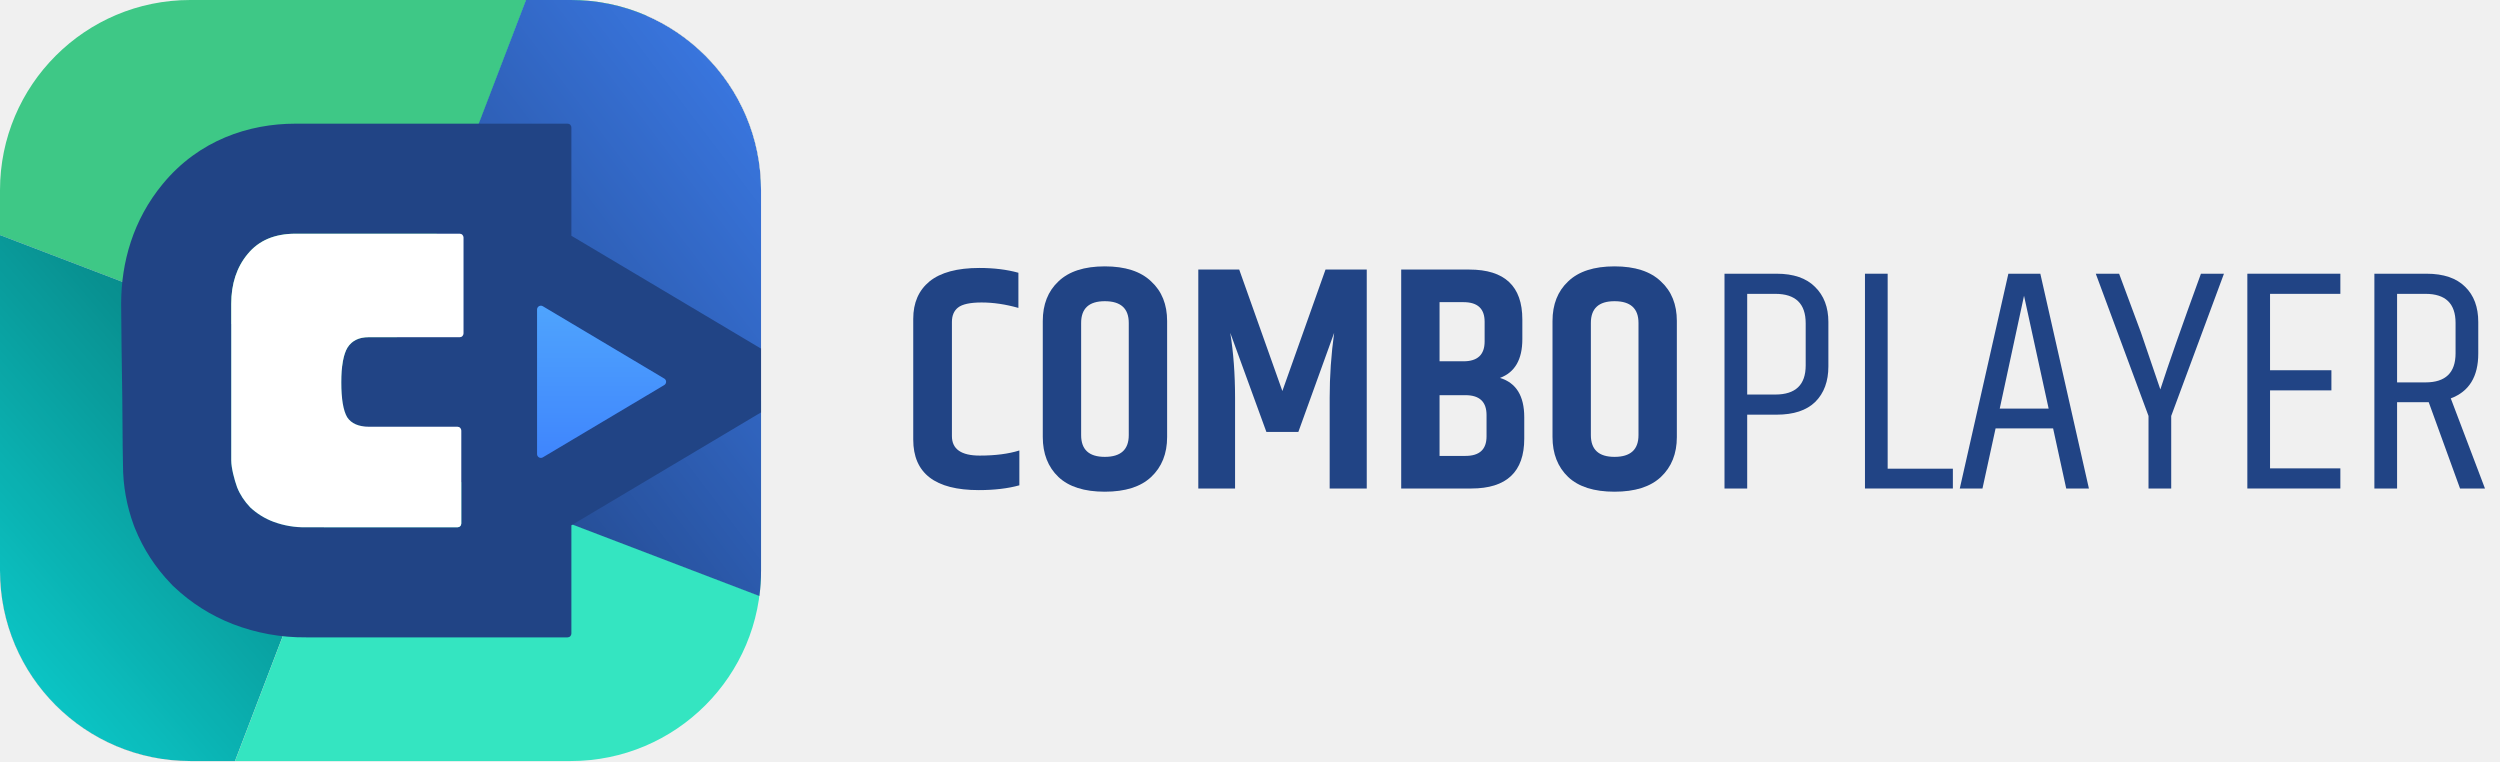
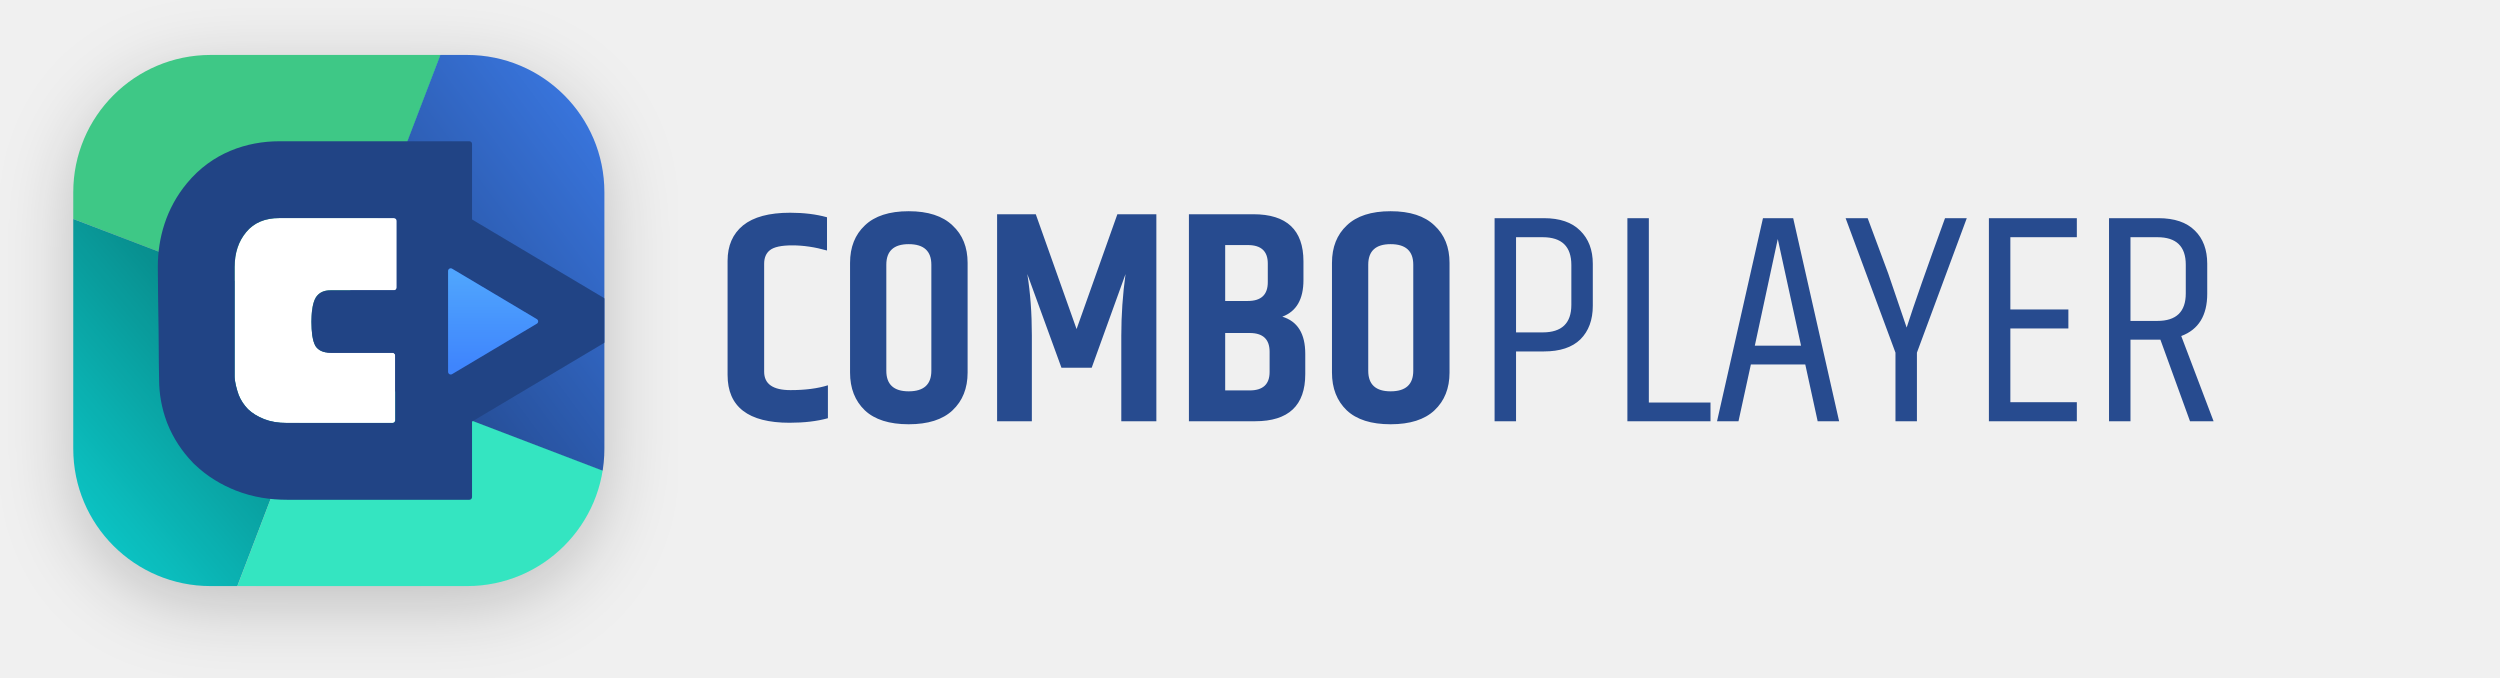
- <svg xmlns="http://www.w3.org/2000/svg" width="657" height="200" viewBox="0 0 657 200" fill="none">
-   <g clip-path="url(#clip0)">
-     <path d="M240 83.776C240 79.576 241.428 76.3 244.284 73.948C247.196 71.596 251.564 70.42 257.388 70.42C261.196 70.42 264.612 70.84 267.636 71.68V80.92C264.276 79.968 261.056 79.492 257.976 79.492C254.952 79.492 252.88 79.94 251.76 80.836C250.696 81.676 250.164 82.936 250.164 84.616V114.604C250.164 118.02 252.6 119.728 257.472 119.728C261.56 119.728 265.032 119.28 267.888 118.384V127.54C264.864 128.38 261.308 128.8 257.22 128.8C245.74 128.8 240 124.376 240 115.528V83.776Z" fill="#214485" />
-     <path d="M296.639 84.868C296.639 81.06 294.539 79.156 290.339 79.156C286.195 79.156 284.123 81.06 284.123 84.868V114.352C284.123 118.16 286.195 120.064 290.339 120.064C294.539 120.064 296.639 118.16 296.639 114.352V84.868ZM274.043 84.364C274.043 79.996 275.415 76.524 278.159 73.948C280.903 71.316 284.963 70 290.339 70C295.715 70 299.775 71.316 302.519 73.948C305.319 76.524 306.719 79.996 306.719 84.364V114.856C306.719 119.224 305.319 122.724 302.519 125.356C299.775 127.932 295.715 129.22 290.339 129.22C284.963 129.22 280.903 127.932 278.159 125.356C275.415 122.724 274.043 119.224 274.043 114.856V84.364Z" fill="#214485" />
-     <path d="M359.182 70.84V128.38H349.438V104.524C349.438 98.868 349.83 93.184 350.614 87.472L341.206 113.512H332.806L323.314 87.472C324.154 92.68 324.574 98.364 324.574 104.524V128.38H314.914V70.84H325.666L337.006 102.76L348.346 70.84H359.182Z" fill="#214485" />
-     <path d="M400.071 83.944V89.152C400.071 94.472 398.111 97.86 394.191 99.316C398.447 100.604 400.575 104.048 400.575 109.648V115.276C400.575 124.012 395.927 128.38 386.631 128.38H368.235V70.84H386.127C395.423 70.84 400.071 75.208 400.071 83.944ZM384.615 79.408H378.315V94.948H384.615C388.311 94.948 390.159 93.212 390.159 89.74V84.532C390.159 81.116 388.311 79.408 384.615 79.408ZM390.663 114.688V109.06C390.663 105.588 388.815 103.852 385.119 103.852H378.315V119.812H385.119C388.815 119.812 390.663 118.104 390.663 114.688Z" fill="#214485" />
-     <path d="M430.596 84.868C430.596 81.06 428.496 79.156 424.296 79.156C420.152 79.156 418.08 81.06 418.08 84.868V114.352C418.08 118.16 420.152 120.064 424.296 120.064C428.496 120.064 430.596 118.16 430.596 114.352V84.868ZM408 84.364C408 79.996 409.372 76.524 412.116 73.948C414.86 71.316 418.92 70 424.296 70C429.672 70 433.732 71.316 436.476 73.948C439.276 76.524 440.676 79.996 440.676 84.364V114.856C440.676 119.224 439.276 122.724 436.476 125.356C433.732 127.932 429.672 129.22 424.296 129.22C418.92 129.22 414.86 127.932 412.116 125.356C409.372 122.724 408 119.224 408 114.856V84.364Z" fill="#214485" />
-     <path d="M474.535 84.952C474.535 79.8 471.875 77.224 466.555 77.224H459.163V103.684H466.555C471.875 103.684 474.535 101.136 474.535 96.04V84.952ZM453.199 71.932H466.891C471.315 71.932 474.675 73.08 476.971 75.376C479.323 77.672 480.499 80.752 480.499 84.616V96.292C480.499 100.212 479.351 103.32 477.055 105.616C474.759 107.856 471.371 108.976 466.891 108.976H459.163V128.38H453.199V71.932Z" fill="#214485" />
-     <path d="M490.113 71.932H496.077V123.172H513.213V128.38H490.113V71.932Z" fill="#214485" />
-     <path d="M543.002 128.38L539.558 112.588H524.438L520.994 128.38H515.03L527.798 71.932H536.198L548.966 128.38H543.002ZM525.53 107.38H538.382L531.914 77.728L525.53 107.38Z" fill="#214485" />
-     <path d="M570.594 128.38H564.63V109.312L550.77 71.932H556.902L562.614 87.304C562.838 87.92 564.546 92.932 567.738 102.34C569.81 95.9 573.366 85.764 578.406 71.932H584.454L570.594 109.312V128.38Z" fill="#214485" />
-     <path d="M590.602 71.932H615.046V77.224H596.566V97.3H612.694V102.592H596.566V123.088H615.046V128.38H590.602V71.932Z" fill="#214485" />
-     <path d="M638.268 105.7H629.952V128.38H623.988V71.932H637.68C642.16 71.932 645.548 73.08 647.844 75.376C650.14 77.616 651.288 80.696 651.288 84.616V92.932C651.288 98.98 648.88 102.9 644.064 104.692L653.052 128.38H646.5L638.268 105.7ZM629.952 100.492H637.428C642.692 100.492 645.324 97.944 645.324 92.848V84.868C645.324 79.772 642.692 77.224 637.428 77.224H629.952V100.492Z" fill="#214485" />
-     <path d="M169.82 4.082L128.92 111.06L0 61.777V50C0 22.386 22.386 0 50 0H150C157.041 0 163.743 1.456 169.82 4.082Z" fill="#3EC886" />
-     <path d="M61.768 200L100 100L0 61.768V150C0 177.614 22.386 200 50 200H61.768Z" fill="#077A7A" />
-     <path style="mix-blend-mode:overlay" d="M61.771 200L100 99.993L0 61.767V150C0 177.614 22.386 200 50 200H61.771Z" fill="url(#paint0_linear)" />
-     <path d="M200 105.304L110.98 71.27L61.767 200H150C177.614 200 200 177.614 200 150V105.304Z" fill="#34E5C1" />
-     <path d="M199.564 156.634L93.8 116.21L138.232 0H150C177.614 0 200 22.386 200 50V150C200 152.249 199.852 154.463 199.564 156.634Z" fill="#214485" />
-     <path style="mix-blend-mode:overlay" d="M199.564 156.631L93.812 116.206L138.233 0H150C177.614 0 200 22.386 200 50V150C200 152.248 199.852 154.462 199.564 156.631Z" fill="url(#paint1_linear)" />
-     <path fill-rule="evenodd" clip-rule="evenodd" d="M149.867 167.207C150.055 167.02 150.16 166.765 150.16 166.5V138.048L200 108.378V91.618L150.16 61.956V33.5C150.16 33.235 150.055 32.98 149.867 32.793C149.68 32.605 149.425 32.5 149.16 32.5H77.64C65.43 32.5 52.28 36.81 42.8 48.31C34.94 57.8 31.84 69.03 31.84 79.85C31.84 82.05 31.88 85.72 31.94 90.73C31.994 95.204 32.057 99.237 32.112 102.844L32.13 103.98C32.2 109.38 32.23 113.36 32.23 116.01V116.68C32.3 119.4 32.32 121.18 32.32 122.18C32.323 127.585 33.281 132.948 35.15 138.02L35.45 138.8C37.635 144.232 40.851 149.19 44.92 153.4L45.32 153.83L45.75 154.23C50.225 158.476 55.487 161.805 61.24 164.03C67.364 166.385 73.879 167.563 80.44 167.5H149.16C149.425 167.5 149.68 167.395 149.867 167.207ZM60.76 79.85C60.76 74.57 62.2 70.2 65.1 66.73H65.11C68 63.2 72.18 61.42 77.64 61.42H120.8C121.065 61.42 121.32 61.525 121.507 61.713C121.695 61.9 121.8 62.155 121.8 62.42V87.62C121.8 87.885 121.695 88.14 121.507 88.327C121.32 88.515 121.065 88.62 120.8 88.62H96.82C94.81 88.62 93.24 89.2 92.1 90.36C91.81 90.64 91.56 90.96 91.33 91.32C90.6 92.52 90.12 94.27 89.87 96.57C89.678 98.738 89.641 100.917 89.76 103.09L89.77 103.23C89.82 104.09 89.9 104.87 90 105.59C90.26 107.35 90.67 108.69 91.23 109.65C92.3 111.27 94.16 112.11 96.82 112.15H120.22C120.485 112.15 120.74 112.255 120.927 112.443C121.115 112.63 121.22 112.885 121.22 113.15V137.57C121.22 137.835 121.115 138.09 120.927 138.277C120.74 138.465 120.485 138.57 120.22 138.57H80.43C77.504 138.63 74.594 138.138 71.85 137.12C69.597 136.276 67.531 134.999 65.77 133.36C64.23 131.76 63.07 129.99 62.3 128.06C61.6 126.13 60.76 123.18 60.76 121.18V79.85Z" fill="#214485" />
-     <path d="M174.57 99.48C174.717 99.569 174.838 99.695 174.923 99.844C175.007 99.994 175.051 100.163 175.051 100.335C175.051 100.507 175.007 100.676 174.923 100.826C174.838 100.975 174.717 101.101 174.57 101.19L142.66 120.19C142.508 120.283 142.334 120.333 142.156 120.336C141.978 120.339 141.803 120.294 141.648 120.206C141.493 120.118 141.364 119.991 141.275 119.837C141.185 119.683 141.139 119.508 141.14 119.33V81.33C141.141 81.153 141.189 80.979 141.279 80.826C141.368 80.674 141.497 80.548 141.652 80.461C141.807 80.375 141.981 80.331 142.159 80.334C142.336 80.338 142.509 80.388 142.66 80.48L174.56 99.48H174.57Z" fill="#3F85FD" />
-     <path style="mix-blend-mode:overlay" d="M174.57 99.48C174.717 99.569 174.838 99.695 174.923 99.844C175.007 99.994 175.051 100.163 175.051 100.335C175.051 100.507 175.007 100.676 174.923 100.826C174.838 100.975 174.717 101.101 174.57 101.19L142.66 120.19C142.508 120.283 142.334 120.333 142.156 120.336C141.978 120.339 141.803 120.294 141.648 120.206C141.493 120.118 141.364 119.991 141.275 119.837C141.185 119.683 141.139 119.508 141.14 119.33V81.33C141.141 81.153 141.189 80.979 141.279 80.826C141.368 80.674 141.497 80.548 141.652 80.461C141.807 80.375 141.981 80.331 142.159 80.334C142.336 80.338 142.509 80.388 142.66 80.48L174.56 99.48H174.57Z" fill="url(#paint2_linear)" />
-     <path d="M120.23 138.57C120.495 138.57 120.75 138.465 120.937 138.277C121.125 138.09 121.23 137.835 121.23 137.57V113.15C121.23 112.885 121.125 112.63 120.937 112.443C120.75 112.255 120.495 112.15 120.23 112.15H97.03C94.26 112.15 92.33 111.31 91.24 109.65C90.21 107.91 89.7 104.85 89.7 100.48C89.7 96.18 90.24 93.12 91.34 91.32C92.49 89.52 94.33 88.62 96.84 88.62H120.81C121.075 88.62 121.33 88.515 121.517 88.327C121.705 88.14 121.81 87.885 121.81 87.62V62.42C121.81 62.155 121.705 61.901 121.517 61.713C121.33 61.525 121.075 61.42 120.81 61.42H77.64C72.18 61.42 68 63.2 65.11 66.73C62.21 70.2 60.77 74.57 60.77 79.85V120.98C60.77 122.97 61.61 126.13 62.31 128.06C63.08 129.99 64.24 131.76 65.78 133.36C67.541 134.999 69.607 136.276 71.86 137.12C74.604 138.138 77.514 138.63 80.44 138.57H120.23Z" fill="white" />
+ <svg xmlns="http://www.w3.org/2000/svg" width="273" height="74" viewBox="0 0 273 74" fill="none">
+   <g filter="url(#filter0_d)">
+     <mask id="mask0" mask-type="alpha" maskUnits="userSpaceOnUse" x="8" y="6" width="58" height="58">
+       <rect x="8" y="6" width="58" height="58" rx="15" fill="#C4C4C4" />
+     </mask>
+     <g mask="url(#mask0)">
+ </g>
+     <mask id="mask1" mask-type="alpha" maskUnits="userSpaceOnUse" x="8" y="6" width="58" height="58">
+       <rect x="8" y="6" width="58" height="58" rx="15" fill="#C4C4C4" />
+     </mask>
+     <g mask="url(#mask1)">
+       <rect x="14.99" y="-12.789" width="46.601" height="36.779" transform="rotate(20.9213 14.9902 -12.7885)" fill="#3EC886" />
+       <rect x="2.646" y="21.867" width="36.779" height="37.532" transform="rotate(20.9213 2.64648 21.8669)" fill="#077A7A" />
+       <rect x="2.646" y="21.867" width="36.779" height="37.532" transform="rotate(20.9213 2.64648 21.8669)" fill="url(#paint0_linear)" style="mix-blend-mode:overlay" />
+       <rect x="40.188" y="26.669" width="37.712" height="45.697" transform="rotate(20.9213 40.1875 26.6694)" fill="#34E5C1" />
+       <rect x="50.496" y="-0.305" width="36.779" height="42.828" transform="rotate(20.9213 50.4961 -0.305054)" fill="#214485" />
+       <rect x="50.496" y="-0.305" width="36.779" height="42.828" transform="rotate(20.9213 50.4961 -0.305054)" fill="url(#paint1_linear)" style="mix-blend-mode:overlay" />
+       <path d="M42.867 46.186C43.027 46.186 43.157 46.056 43.157 45.896V38.813C43.157 38.653 43.027 38.523 42.867 38.523H36.138C35.336 38.523 34.777 38.281 34.46 37.796C34.161 37.293 34.012 36.407 34.012 35.14C34.012 33.891 34.171 33.005 34.488 32.483C34.823 31.961 35.355 31.7 36.082 31.7C36.989 31.7 40.928 31.7 43.036 31.7C43.196 31.7 43.324 31.57 43.324 31.41V24.104C43.324 23.944 43.196 23.814 43.035 23.814C38.625 23.814 32.706 23.814 30.517 23.814C28.932 23.814 27.72 24.327 26.881 25.352C26.043 26.359 25.623 27.627 25.623 29.155C25.623 35.032 25.623 34.641 25.623 41.083C25.623 41.661 25.865 42.578 26.07 43.138C26.294 43.697 26.63 44.209 27.077 44.676C27.543 45.123 28.131 45.486 28.839 45.766C29.547 46.046 30.377 46.186 31.328 46.186H42.867Z" fill="white" />
+       <path fill-rule="evenodd" clip-rule="evenodd" d="M51.546 54.285C51.546 54.445 51.416 54.575 51.256 54.575H31.327C29.575 54.575 27.658 54.319 25.758 53.569C24.213 52.96 22.648 52.053 21.267 50.727L21.143 50.609L21.025 50.485C19.885 49.298 18.933 47.885 18.281 46.253L18.236 46.14L18.194 46.026C17.66 44.57 17.373 43.025 17.373 41.432C17.373 41.142 17.366 40.626 17.348 39.837L17.345 39.739V39.642C17.345 38.876 17.337 37.719 17.318 36.154C17.299 35.027 17.281 33.747 17.262 32.312L17.262 32.311C17.243 30.859 17.233 29.793 17.233 29.155C17.233 26.019 18.131 22.763 20.413 20.01C23.16 16.673 26.973 15.425 30.516 15.425H51.256C51.416 15.425 51.546 15.555 51.546 15.715V54.285ZM26.881 25.352C26.042 26.359 25.623 27.627 25.623 29.155C25.623 33.552 25.623 34.389 25.623 41.142C25.623 41.72 25.865 42.578 26.07 43.138C26.294 43.697 26.629 44.209 27.077 44.676C27.543 45.123 28.13 45.486 28.839 45.766C29.547 46.046 30.377 46.186 31.327 46.186H42.866C43.026 46.186 43.156 46.056 43.156 45.896V38.813C43.156 38.653 43.026 38.523 42.866 38.523H36.137C36.118 38.523 36.1 38.523 36.081 38.523C35.309 38.512 34.769 38.27 34.459 37.796C34.296 37.52 34.177 37.129 34.103 36.622C34.073 36.413 34.05 36.185 34.035 35.937C34.034 35.923 34.033 35.91 34.032 35.896C34.019 35.661 34.012 35.409 34.012 35.14C34.012 34.721 34.03 34.343 34.065 34.006C34.136 33.338 34.277 32.83 34.487 32.483C34.554 32.38 34.628 32.286 34.71 32.203C35.041 31.868 35.498 31.7 36.081 31.7H43.034C43.194 31.7 43.324 31.57 43.324 31.41V24.104C43.324 23.944 43.194 23.814 43.034 23.814H30.516C28.932 23.814 27.72 24.327 26.881 25.352Z" fill="#214485" />
+     </g>
+     <mask id="mask2" mask-type="alpha" maskUnits="userSpaceOnUse" x="8" y="6" width="58" height="58">
+       <path d="M8 20.5C8 12.492 14.492 6 22.5 6H51.5C59.508 6 66 12.492 66 20.5V49.5C66 57.508 59.508 64 51.5 64H22.5C14.492 64 8 57.508 8 49.5V20.5Z" fill="#C4C4C4" />
+     </mask>
+     <g mask="url(#mask2)">
+       <path d="M69.664 34.751C69.853 34.863 69.853 35.137 69.664 35.249L47.872 48.222C47.678 48.337 47.433 48.198 47.433 47.973L47.433 22.027C47.433 21.802 47.678 21.663 47.872 21.778L69.664 34.751Z" fill="#214485" />
+       <path d="M58.624 34.848C58.813 34.961 58.813 35.234 58.624 35.346L49.369 40.856C49.176 40.971 48.931 40.831 48.931 40.606V29.588C48.931 29.363 49.176 29.224 49.369 29.339L58.624 34.848Z" fill="#3F85FD" />
+       <path d="M58.624 34.848C58.813 34.961 58.813 35.234 58.624 35.346L49.369 40.856C49.176 40.971 48.931 40.831 48.931 40.606V29.588C48.931 29.363 49.176 29.224 49.369 29.339L58.624 34.848Z" fill="url(#paint2_linear)" style="mix-blend-mode:overlay" />
+     </g>
  </g>
+   <path d="M79.452 28.477C79.452 26.827 80.013 25.54 81.135 24.616C82.279 23.692 83.995 23.23 86.283 23.23C87.779 23.23 89.121 23.395 90.309 23.725V27.355C88.989 26.981 87.724 26.794 86.514 26.794C85.326 26.794 84.512 26.97 84.072 27.322C83.654 27.652 83.445 28.147 83.445 28.807V40.588C83.445 41.93 84.402 42.601 86.316 42.601C87.922 42.601 89.286 42.425 90.408 42.073V45.67C89.22 46 87.823 46.165 86.217 46.165C81.707 46.165 79.452 44.427 79.452 40.951V28.477ZM101.703 28.906C101.703 27.41 100.878 26.662 99.228 26.662C97.6 26.662 96.786 27.41 96.786 28.906V40.489C96.786 41.985 97.6 42.733 99.228 42.733C100.878 42.733 101.703 41.985 101.703 40.489V28.906ZM92.826 28.708C92.826 26.992 93.365 25.628 94.443 24.616C95.521 23.582 97.116 23.065 99.228 23.065C101.34 23.065 102.935 23.582 104.013 24.616C105.113 25.628 105.663 26.992 105.663 28.708V40.687C105.663 42.403 105.113 43.778 104.013 44.812C102.935 45.824 101.34 46.33 99.228 46.33C97.116 46.33 95.521 45.824 94.443 44.812C93.365 43.778 92.826 42.403 92.826 40.687V28.708ZM126.274 23.395V46H122.446V36.628C122.446 34.406 122.6 32.173 122.908 29.929L119.212 40.159H115.912L112.183 29.929C112.513 31.975 112.678 34.208 112.678 36.628V46H108.883V23.395H113.107L117.562 35.935L122.017 23.395H126.274ZM142.337 28.543V30.589C142.337 32.679 141.567 34.01 140.027 34.582C141.699 35.088 142.535 36.441 142.535 38.641V40.852C142.535 44.284 140.709 46 137.057 46H129.83V23.395H136.859C140.511 23.395 142.337 25.111 142.337 28.543ZM136.265 26.761H133.79V32.866H136.265C137.717 32.866 138.443 32.184 138.443 30.82V28.774C138.443 27.432 137.717 26.761 136.265 26.761ZM138.641 40.621V38.41C138.641 37.046 137.915 36.364 136.463 36.364H133.79V42.634H136.463C137.915 42.634 138.641 41.963 138.641 40.621ZM154.329 28.906C154.329 27.41 153.504 26.662 151.854 26.662C150.226 26.662 149.412 27.41 149.412 28.906V40.489C149.412 41.985 150.226 42.733 151.854 42.733C153.504 42.733 154.329 41.985 154.329 40.489V28.906ZM145.452 28.708C145.452 26.992 145.991 25.628 147.069 24.616C148.147 23.582 149.742 23.065 151.854 23.065C153.966 23.065 155.561 23.582 156.639 24.616C157.739 25.628 158.289 26.992 158.289 28.708V40.687C158.289 42.403 157.739 43.778 156.639 44.812C155.561 45.824 153.966 46.33 151.854 46.33C149.742 46.33 148.147 45.824 147.069 44.812C145.991 43.778 145.452 42.403 145.452 40.687V28.708ZM171.591 28.939C171.591 26.915 170.546 25.903 168.456 25.903H165.552V36.298H168.456C170.546 36.298 171.591 35.297 171.591 33.295V28.939ZM163.209 23.824H168.588C170.326 23.824 171.646 24.275 172.548 25.177C173.472 26.079 173.934 27.289 173.934 28.807V33.394C173.934 34.934 173.483 36.155 172.581 37.057C171.679 37.937 170.348 38.377 168.588 38.377H165.552V46H163.209V23.824ZM177.711 23.824H180.054V43.954H186.786V46H177.711V23.824ZM198.489 46L197.136 39.796H191.196L189.843 46H187.5L192.516 23.824H195.816L200.832 46H198.489ZM191.625 37.75H196.674L194.133 26.101L191.625 37.75ZM209.328 46H206.985V38.509L201.54 23.824H203.949L206.193 29.863C206.281 30.105 206.952 32.074 208.206 35.77C209.02 33.24 210.417 29.258 212.397 23.824H214.773L209.328 38.509V46ZM217.188 23.824H226.791V25.903H219.531V33.79H225.867V35.869H219.531V43.921H226.791V46H217.188V23.824ZM235.915 37.09H232.648V46H230.305V23.824H235.684C237.444 23.824 238.775 24.275 239.677 25.177C240.579 26.057 241.03 27.267 241.03 28.807V32.074C241.03 34.45 240.084 35.99 238.192 36.694L241.723 46H239.149L235.915 37.09ZM232.648 35.044H235.585C237.653 35.044 238.687 34.043 238.687 32.041V28.906C238.687 26.904 237.653 25.903 235.585 25.903H232.648V35.044Z" fill="#274B8F" />
  <defs>
-     <linearGradient id="paint0_linear" x1="-46.308" y1="231.351" x2="100.002" y2="105.421" gradientUnits="userSpaceOnUse">
+     <filter id="filter0_d" x="0" y="0" width="74" height="74" filterUnits="userSpaceOnUse" color-interpolation-filters="sRGB">
+       <feFlood flood-opacity="0" result="BackgroundImageFix" />
+       <feColorMatrix in="SourceAlpha" type="matrix" values="0 0 0 0 0 0 0 0 0 0 0 0 0 0 0 0 0 0 127 0" />
+       <feOffset dy="2" />
+       <feGaussianBlur stdDeviation="4" />
+       <feColorMatrix type="matrix" values="0 0 0 0 0 0 0 0 0 0 0 0 0 0 0 0 0 0 0.2 0" />
+       <feBlend mode="normal" in2="BackgroundImageFix" result="effect1_dropShadow" />
+       <feBlend mode="normal" in="SourceGraphic" in2="effect1_dropShadow" result="shape" />
+     </filter>
+     <linearGradient id="paint0_linear" x1="13.394" y1="73.638" x2="40.831" y2="23.831" gradientUnits="userSpaceOnUse">
      <stop stop-color="white" />
      <stop offset="1" stop-color="white" stop-opacity="0" />
    </linearGradient>
-     <linearGradient id="paint1_linear" x1="233.001" y1="-7.927" x2="86.409" y2="103.42" gradientUnits="userSpaceOnUse">
+     <linearGradient id="paint1_linear" x1="75.346" y1="-6.684" x2="46.179" y2="39.131" gradientUnits="userSpaceOnUse">
      <stop stop-color="white" />
      <stop offset="1" stop-color="white" stop-opacity="0" />
    </linearGradient>
-     <linearGradient id="paint2_linear" x1="141.19" y1="80.58" x2="141.19" y2="120.75" gradientUnits="userSpaceOnUse">
+     <linearGradient id="paint2_linear" x1="51.4" y1="30.316" x2="51.4" y2="40.037" gradientUnits="userSpaceOnUse">
      <stop stop-color="white" stop-opacity="0.25" />
      <stop offset="1" stop-color="white" stop-opacity="0" />
    </linearGradient>
-     <clipPath id="clip0">
-       <rect width="657" height="200" fill="white" />
-     </clipPath>
  </defs>
</svg>
